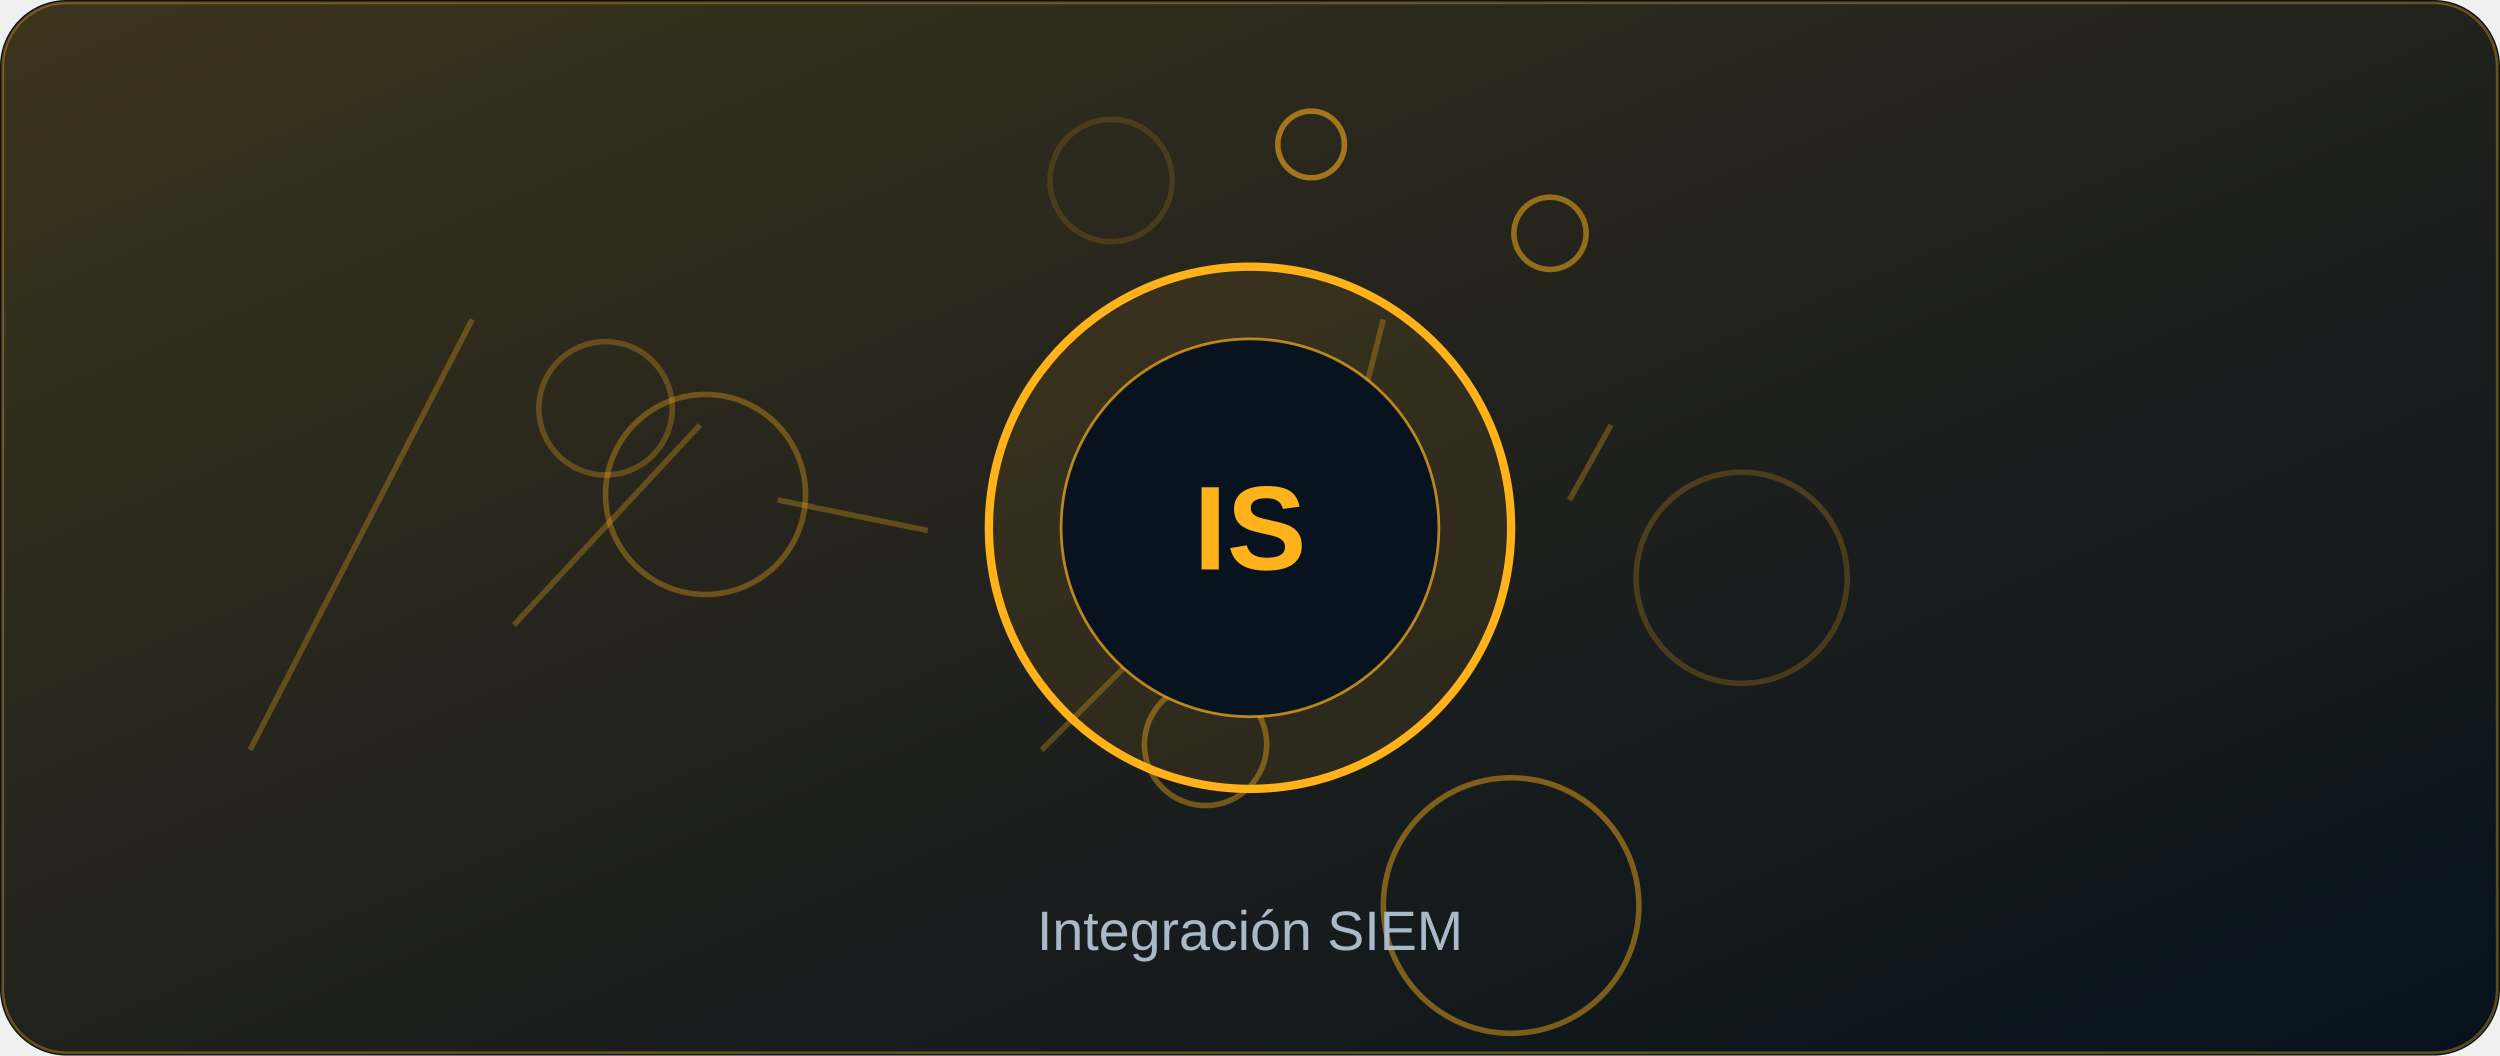
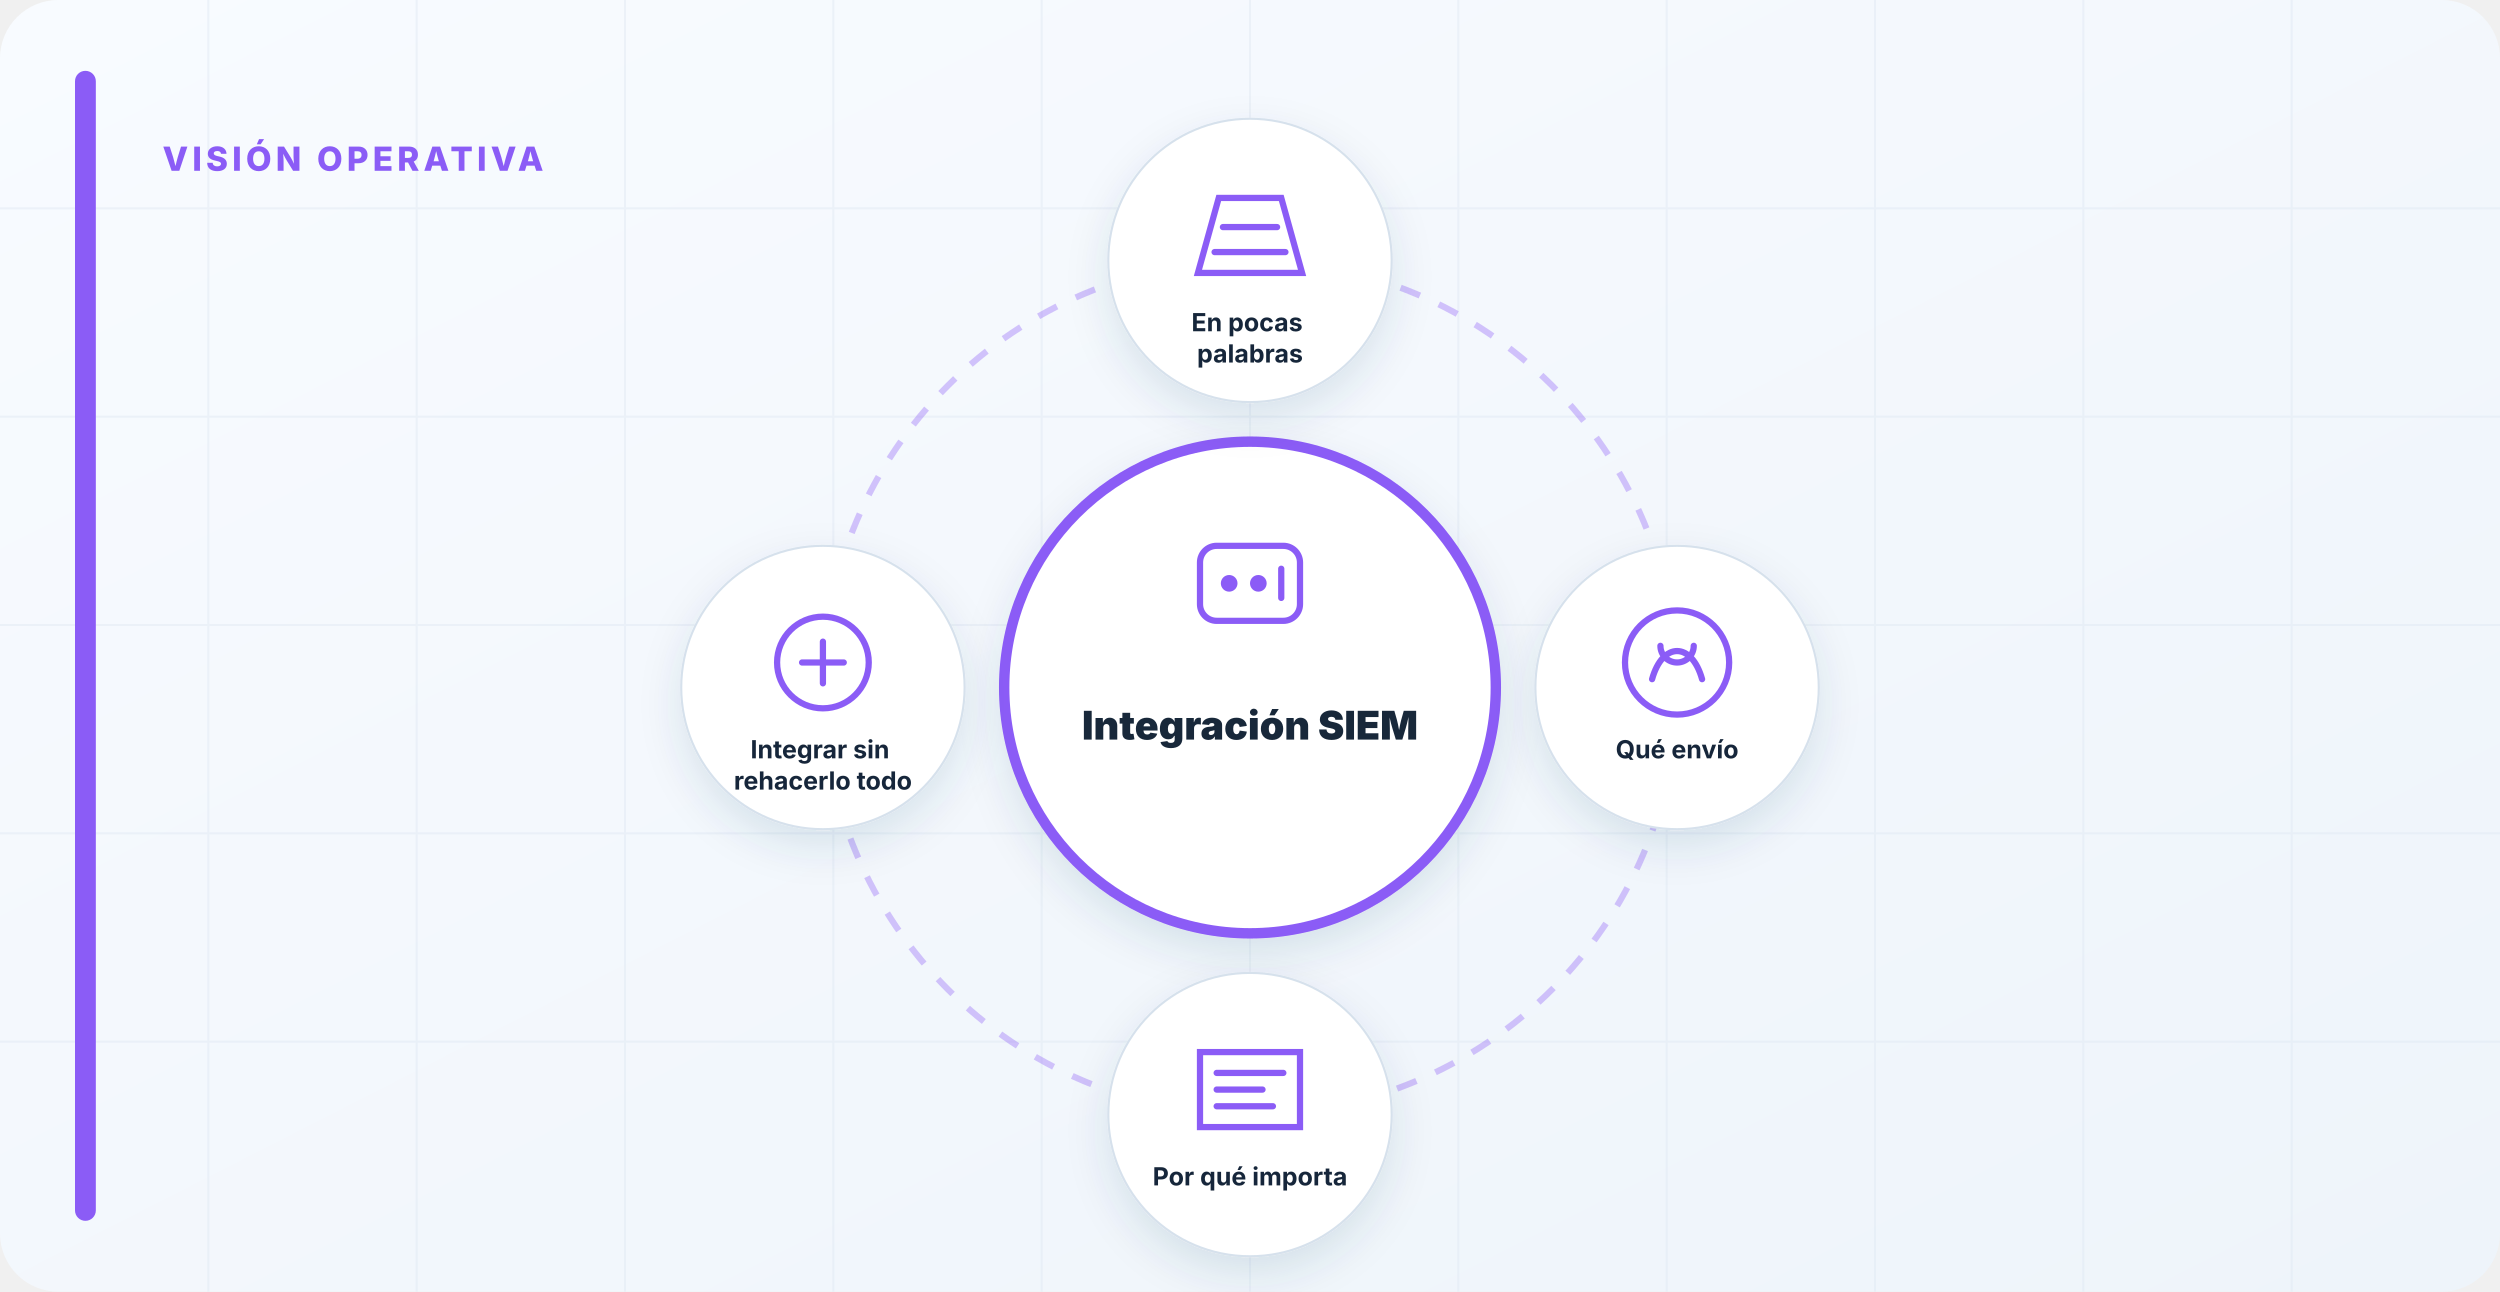
- <svg xmlns="http://www.w3.org/2000/svg" viewBox="0 0 900 380" role="img" aria-label="Diagrama de Integración SIEM">
+ <svg xmlns="http://www.w3.org/2000/svg" width="1200" height="620" viewBox="0 0 1200 620" role="img" aria-labelledby="t d">
  <defs>
-     <linearGradient id="g" x1="0" y1="0" x2="1" y2="1">
-       <stop stop-color="#ffb21a" stop-opacity=".22" />
-       <stop offset="1" stop-color="#07131f" stop-opacity=".2" />
+     <linearGradient id="bg" x1="0" y1="0" x2="1" y2="1">
+       <stop stop-color="#F8FBFF" />
+       <stop offset="1" stop-color="#EEF4FA" />
    </linearGradient>
-     <filter id="gl">
-       <feGaussianBlur stdDeviation="8" />
+     <filter id="s" x="-20%" y="-20%" width="140%" height="140%">
+       <feDropShadow dx="0" dy="8" stdDeviation="10" flood-color="#284866" flood-opacity=".12" />
    </filter>
  </defs>
-   <rect width="900" height="380" rx="24" fill="#06111d" />
-   <rect x="1" y="1" width="898" height="378" rx="23" fill="url(#g)" stroke="#ffb21a" stroke-opacity=".35" />
-   <path d="M 90 270 L 170 115" stroke="#ffb21a" stroke-opacity=".28" stroke-width="2" />
-   <path d="M 185 225 L 252 153" stroke="#ffb21a" stroke-opacity=".28" stroke-width="2" />
-   <path d="M 280 180 L 334 191" stroke="#ffb21a" stroke-opacity=".28" stroke-width="2" />
-   <path d="M 375 270 L 416 229" stroke="#ffb21a" stroke-opacity=".28" stroke-width="2" />
-   <path d="M 470 225 L 498 115" stroke="#ffb21a" stroke-opacity=".28" stroke-width="2" />
-   <path d="M 565 180 L 580 153" stroke="#ffb21a" stroke-opacity=".28" stroke-width="2" />
-   <circle cx="400" cy="65" r="22" fill="none" stroke="#ffb21a" stroke-opacity="0.15" stroke-width="2" />
-   <circle cx="627" cy="208" r="38" fill="none" stroke="#ffb21a" stroke-opacity="0.21" stroke-width="2" />
-   <circle cx="218" cy="147" r="24" fill="none" stroke="#ffb21a" stroke-opacity="0.27" stroke-width="2" />
-   <circle cx="254" cy="178" r="36" fill="none" stroke="#ffb21a" stroke-opacity="0.33" stroke-width="2" />
-   <circle cx="434" cy="268" r="22" fill="none" stroke="#ffb21a" stroke-opacity="0.39" stroke-width="2" />
-   <circle cx="544" cy="326" r="46" fill="none" stroke="#ffb21a" stroke-opacity="0.45" stroke-width="2" />
-   <circle cx="558" cy="84" r="13" fill="none" stroke="#ffb21a" stroke-opacity="0.51" stroke-width="2" />
-   <circle cx="472" cy="52" r="12" fill="none" stroke="#ffb21a" stroke-opacity="0.57" stroke-width="2" />
-   <circle cx="450" cy="190" r="94" fill="#ffb21a" fill-opacity=".08" stroke="#ffb21a" stroke-width="3" />
-   <circle cx="450" cy="190" r="68" fill="#07131f" stroke="#ffb21a" stroke-opacity=".7" />
-   <text x="450" y="205" text-anchor="middle" fill="#ffb21a" font-size="43" font-family="Arial" font-weight="700">IS</text>
-   <text x="450" y="342" text-anchor="middle" fill="#aab9c8" font-size="20" font-family="Arial">Integración SIEM</text>
+   <rect width="1200" height="620" rx="28" fill="url(#bg)" />
+   <path d="M0 100H1200M0 200H1200M0 300H1200M0 400H1200M0 500H1200M100 0V620M200 0V620M300 0V620M400 0V620M500 0V620M600 0V620M700 0V620M800 0V620M900 0V620M1000 0V620M1100 0V620" stroke="#DDE7F1" stroke-width="1" opacity=".45" />
+   <rect x="36" y="34" width="10" height="552" rx="5" fill="#8B5CF6" />
+   <text x="78" y="82" font-family="Inter,Segoe UI,Arial" font-size="16" font-weight="800" fill="#8B5CF6" letter-spacing="2">VISIÓN OPERATIVA</text>
+   <circle cx="600" cy="330" r="205" fill="none" stroke="#8B5CF6" stroke-width="3" stroke-dasharray="10 10" opacity=".35" />
+   <circle cx="600" cy="330" r="118" fill="#fff" stroke="#8B5CF6" stroke-width="5" filter="url(#s)" />
+   <rect x="576" y="262" width="48" height="36" rx="8" fill="none" stroke="#8B5CF6" stroke-width="3" />
+   <circle cx="590" cy="280" r="4" fill="#8B5CF6" />
+   <circle cx="604" cy="280" r="4" fill="#8B5CF6" />
+   <path d="M615 273v14" stroke="#8B5CF6" stroke-width="3" stroke-linecap="round" />
+   <text x="600" y="355" text-anchor="middle" font-family="Inter,Segoe UI,Arial" font-size="19" font-weight="850" fill="#18283A">
+     <tspan x="600" dy="0">Integración SIEM</tspan>
+   </text>
+   <g filter="url(#s)">
+     <circle cx="600" cy="125" r="68" fill="#fff" stroke="#D6E1EC" />
+     <path d="M575 131l10-36h30l10 36z" fill="none" stroke="#8B5CF6" stroke-width="3" />
+     <path d="M587 109h26M583 121h34" stroke="#8B5CF6" stroke-width="3" stroke-linecap="round" />
+     <text x="600" y="159" text-anchor="middle" font-family="Inter,Segoe UI,Arial" font-size="12" font-weight="750" fill="#18283A">
+       <tspan x="600" dy="0">En pocas</tspan>
+       <tspan x="600" dy="15">palabras</tspan>
+     </text>
+   </g>
+   <g filter="url(#s)">
+     <circle cx="805" cy="330" r="68" fill="#fff" stroke="#D6E1EC" />
+     <circle cx="805" cy="318" r="25" fill="none" stroke="#8B5CF6" stroke-width="3" />
+     <path d="M793 326c5-18 19-18 24 0M797 310a8 8 0 1016 0" fill="none" stroke="#8B5CF6" stroke-width="3" stroke-linecap="round" />
+     <text x="805" y="364" text-anchor="middle" font-family="Inter,Segoe UI,Arial" font-size="12" font-weight="750" fill="#18283A">
+       <tspan x="805" dy="0">Qué envío</tspan>
+     </text>
+   </g>
+   <g filter="url(#s)">
+     <circle cx="600" cy="535" r="68" fill="#fff" stroke="#D6E1EC" />
+     <path d="M576 505h48v36h-48z" fill="none" stroke="#8B5CF6" stroke-width="3" />
+     <path d="M584 515h32M584 523h22M584 531h27" stroke="#8B5CF6" stroke-width="3" stroke-linecap="round" />
+     <text x="600" y="569" text-anchor="middle" font-family="Inter,Segoe UI,Arial" font-size="12" font-weight="750" fill="#18283A">
+       <tspan x="600" dy="0">Por qué importa</tspan>
+     </text>
+   </g>
+   <g filter="url(#s)">
+     <circle cx="395" cy="330" r="68" fill="#fff" stroke="#D6E1EC" />
+     <circle cx="395" cy="318" r="22" fill="none" stroke="#8B5CF6" stroke-width="3" />
+     <path d="M385 318h20M395 308v20" stroke="#8B5CF6" stroke-width="3" stroke-linecap="round" />
+     <text x="395" y="364" text-anchor="middle" font-family="Inter,Segoe UI,Arial" font-size="12" font-weight="750" fill="#18283A">
+       <tspan x="395" dy="0">Integrar sin</tspan>
+       <tspan x="395" dy="15">rehacerlo todo</tspan>
+     </text>
+   </g>
</svg>
